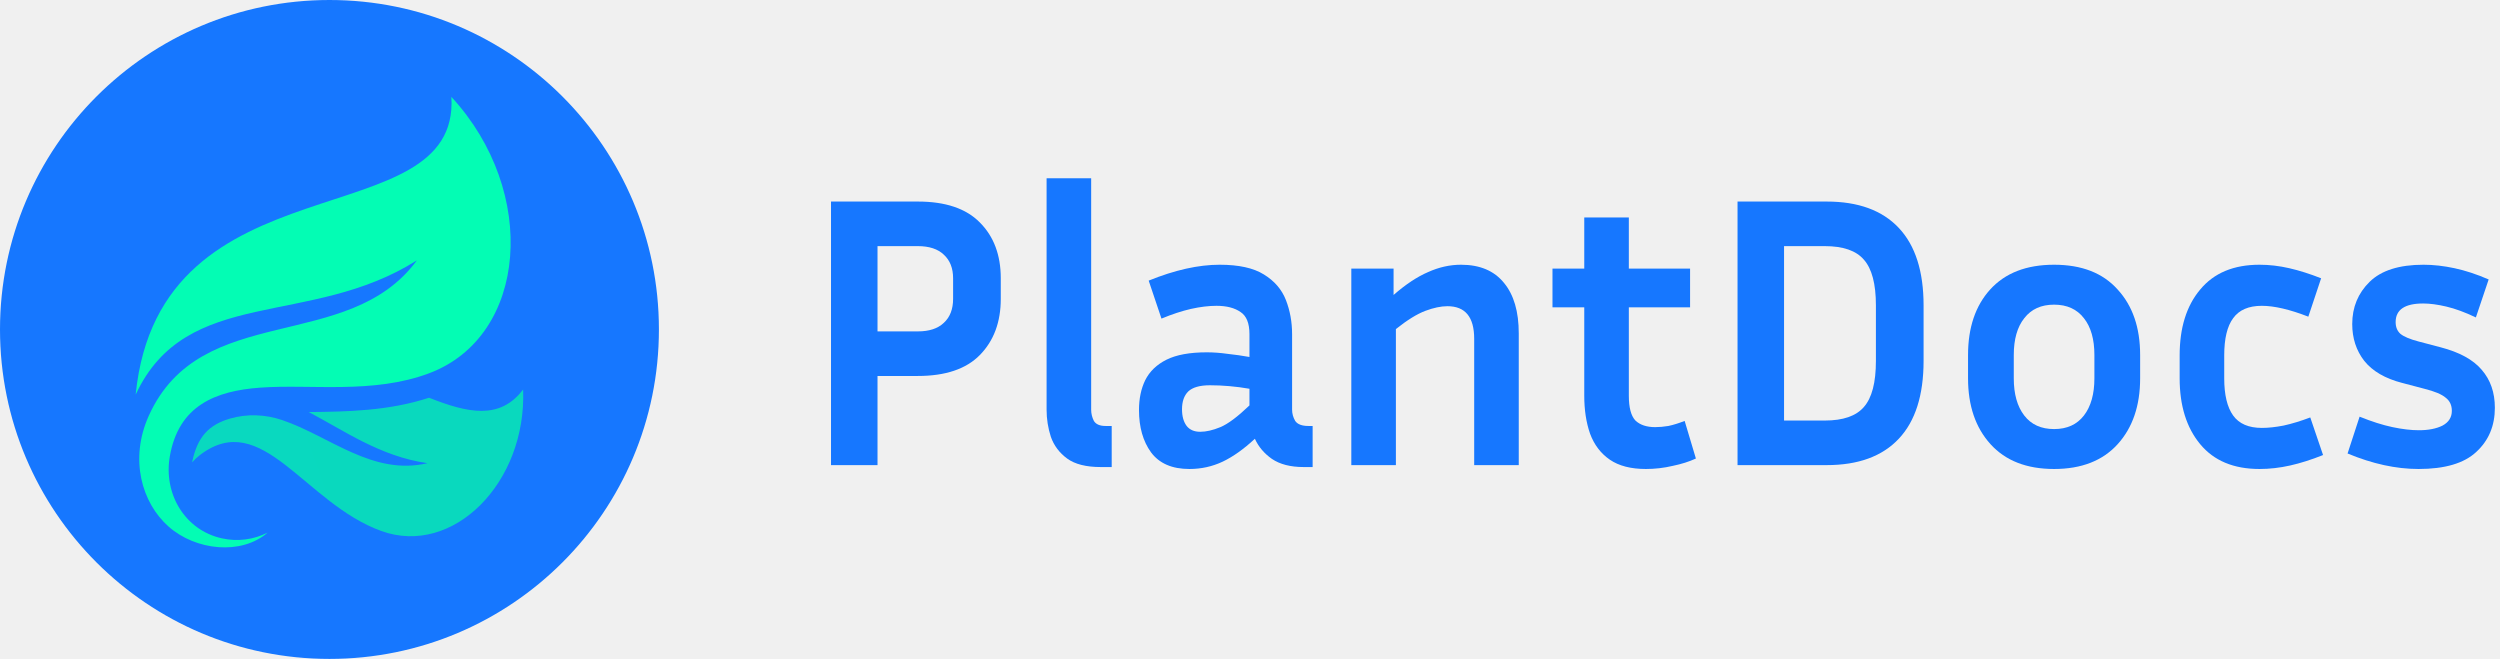
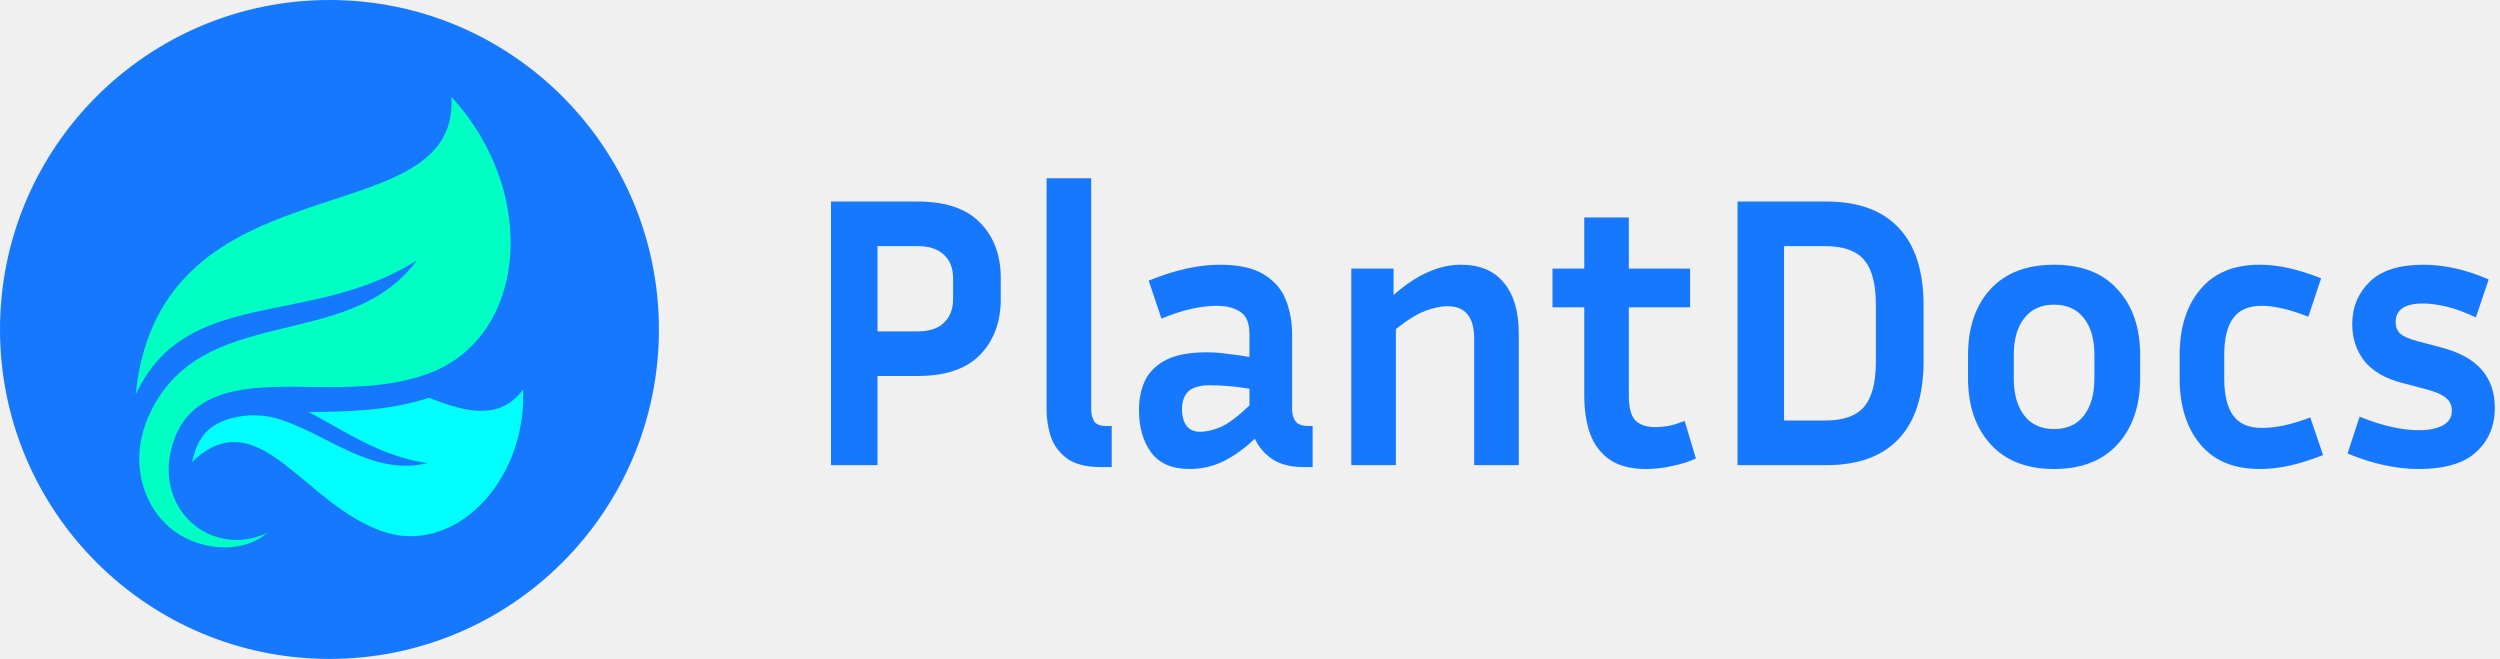
<svg xmlns="http://www.w3.org/2000/svg" width="129" height="34" viewBox="0 0 129 34" fill="none">
-   <path d="M42.88 24V10.4H47.36C48.787 10.4 49.853 10.76 50.56 11.48C51.28 12.2 51.64 13.16 51.64 14.36V15.42C51.64 16.62 51.28 17.587 50.56 18.32C49.853 19.04 48.787 19.4 47.36 19.4H45.28V24H42.88ZM47.36 12.7H45.28V17.1H47.36C47.947 17.1 48.393 16.953 48.7 16.66C49.02 16.367 49.18 15.953 49.18 15.42V14.36C49.18 13.84 49.02 13.433 48.7 13.14C48.393 12.847 47.947 12.7 47.36 12.7Z" fill="#1677FF" />
-   <path d="M54.004 21.14V9.2H56.304V21.14C56.304 21.34 56.351 21.533 56.444 21.72C56.551 21.893 56.751 21.98 57.044 21.98H57.364V24.1H56.804C56.044 24.1 55.464 23.953 55.064 23.66C54.664 23.367 54.384 22.993 54.224 22.54C54.078 22.087 54.004 21.62 54.004 21.14Z" fill="#1677FF" />
-   <path d="M67.272 24.1C66.592 24.1 66.045 23.96 65.632 23.68C65.232 23.4 64.938 23.053 64.752 22.64C64.178 23.173 63.625 23.567 63.092 23.82C62.558 24.073 61.985 24.2 61.372 24.2C60.478 24.2 59.818 23.913 59.392 23.34C58.978 22.767 58.772 22.04 58.772 21.16C58.772 20.573 58.878 20.06 59.092 19.62C59.318 19.167 59.685 18.813 60.192 18.56C60.698 18.307 61.392 18.18 62.272 18.18C62.618 18.18 62.978 18.207 63.352 18.26C63.725 18.3 64.098 18.353 64.472 18.42V17.24C64.472 16.68 64.318 16.3 64.012 16.1C63.705 15.887 63.292 15.78 62.772 15.78C62.372 15.78 61.932 15.833 61.452 15.94C60.985 16.047 60.478 16.213 59.932 16.44L59.272 14.48C60.618 13.933 61.838 13.66 62.932 13.66C63.918 13.66 64.678 13.827 65.212 14.16C65.758 14.493 66.138 14.933 66.352 15.48C66.565 16.027 66.672 16.613 66.672 17.24V21.14C66.672 21.34 66.725 21.533 66.832 21.72C66.952 21.893 67.178 21.98 67.512 21.98H67.732V24.1H67.272ZM60.992 21.12C60.992 21.48 61.072 21.767 61.232 21.98C61.392 22.18 61.625 22.28 61.932 22.28C62.238 22.28 62.585 22.2 62.972 22.04C63.358 21.88 63.858 21.507 64.472 20.92V20.06C63.778 19.94 63.098 19.88 62.432 19.88C61.912 19.88 61.538 19.987 61.312 20.2C61.098 20.413 60.992 20.72 60.992 21.12Z" fill="#1677FF" />
-   <path d="M74.688 15.8C74.355 15.8 73.975 15.88 73.548 16.04C73.122 16.2 72.615 16.513 72.028 16.98V24H69.728V13.86H71.908V15.22C72.535 14.673 73.128 14.28 73.688 14.04C74.248 13.787 74.815 13.66 75.388 13.66C76.362 13.66 77.102 13.973 77.608 14.6C78.115 15.213 78.368 16.08 78.368 17.2V24H76.068V17.48C76.068 16.36 75.608 15.8 74.688 15.8Z" fill="#1677FF" />
-   <path d="M87.508 23.66C87.162 23.82 86.761 23.947 86.308 24.04C85.855 24.147 85.395 24.2 84.928 24.2C84.155 24.2 83.535 24.04 83.068 23.72C82.602 23.4 82.261 22.953 82.048 22.38C81.848 21.807 81.748 21.153 81.748 20.42V15.86H80.108V13.86H81.748V11.22H84.048V13.86H87.208V15.86H84.048V20.42C84.048 21.033 84.162 21.46 84.388 21.7C84.628 21.927 84.968 22.04 85.408 22.04C85.621 22.04 85.848 22.02 86.088 21.98C86.341 21.927 86.621 21.84 86.928 21.72L87.508 23.66Z" fill="#1677FF" />
-   <path d="M89.657 24V10.4H94.257C95.884 10.4 97.124 10.853 97.977 11.76C98.831 12.667 99.257 14 99.257 15.76V18.62C99.257 20.393 98.831 21.733 97.977 22.64C97.124 23.547 95.884 24 94.257 24H89.657ZM94.157 12.7H92.057V21.7H94.157C95.104 21.7 95.777 21.467 96.177 21C96.591 20.533 96.797 19.74 96.797 18.62V15.76C96.797 14.653 96.591 13.867 96.177 13.4C95.777 12.933 95.104 12.7 94.157 12.7Z" fill="#1677FF" />
-   <path d="M110.431 18.32V19.52C110.431 20.933 110.044 22.067 109.271 22.92C108.497 23.773 107.404 24.2 105.991 24.2C104.577 24.2 103.484 23.773 102.711 22.92C101.937 22.067 101.551 20.933 101.551 19.52V18.32C101.551 16.907 101.931 15.78 102.691 14.94C103.464 14.087 104.564 13.66 105.991 13.66C107.417 13.66 108.511 14.087 109.271 14.94C110.044 15.78 110.431 16.907 110.431 18.32ZM108.071 18.32C108.071 17.507 107.891 16.873 107.531 16.42C107.171 15.953 106.657 15.72 105.991 15.72C105.324 15.72 104.811 15.953 104.451 16.42C104.091 16.873 103.911 17.507 103.911 18.32V19.52C103.911 20.333 104.091 20.973 104.451 21.44C104.811 21.907 105.324 22.14 105.991 22.14C106.657 22.14 107.171 21.907 107.531 21.44C107.891 20.973 108.071 20.333 108.071 19.52V18.32Z" fill="#1677FF" />
-   <path d="M114.77 18.34V19.52C114.77 20.373 114.923 21.013 115.23 21.44C115.536 21.867 116.03 22.08 116.71 22.08C117.043 22.08 117.416 22.04 117.83 21.96C118.256 21.867 118.716 21.727 119.21 21.54L119.87 23.48C119.27 23.72 118.703 23.9 118.17 24.02C117.636 24.14 117.11 24.2 116.59 24.2C115.256 24.2 114.236 23.773 113.53 22.92C112.823 22.067 112.47 20.933 112.47 19.52V18.34C112.47 16.913 112.823 15.78 113.53 14.94C114.236 14.087 115.256 13.66 116.59 13.66C117.096 13.66 117.61 13.72 118.13 13.84C118.65 13.96 119.196 14.133 119.77 14.36L119.11 16.34C118.15 15.967 117.35 15.78 116.71 15.78C116.03 15.78 115.536 15.993 115.23 16.42C114.923 16.833 114.77 17.473 114.77 18.34Z" fill="#1677FF" />
-   <path d="M124.815 22.2C125.308 22.2 125.715 22.12 126.035 21.96C126.355 21.787 126.515 21.533 126.515 21.2C126.515 20.907 126.408 20.68 126.195 20.52C125.995 20.347 125.628 20.193 125.095 20.06L123.955 19.76C123.075 19.533 122.421 19.153 121.995 18.62C121.581 18.087 121.375 17.453 121.375 16.72C121.375 15.853 121.675 15.127 122.275 14.54C122.875 13.953 123.801 13.66 125.055 13.66C125.561 13.66 126.095 13.72 126.655 13.84C127.215 13.96 127.801 14.153 128.415 14.42L127.755 16.38C127.195 16.113 126.688 15.927 126.235 15.82C125.781 15.713 125.381 15.66 125.035 15.66C124.088 15.66 123.615 15.98 123.615 16.62C123.615 16.873 123.695 17.073 123.855 17.22C124.028 17.367 124.341 17.5 124.795 17.62L125.935 17.92C126.908 18.173 127.615 18.56 128.055 19.08C128.508 19.6 128.735 20.253 128.735 21.04C128.735 21.973 128.415 22.733 127.775 23.32C127.148 23.907 126.155 24.2 124.795 24.2C123.635 24.2 122.415 23.933 121.135 23.4L121.755 21.5C122.381 21.753 122.948 21.933 123.455 22.04C123.961 22.147 124.415 22.2 124.815 22.2Z" fill="#1677FF" />
-   <path d="M0 17C0 7.611 7.611 0 17 0C26.389 0 34 7.611 34 17C34 26.389 26.389 34 17 34C7.611 34 0 26.389 0 17Z" fill="#1677FF" />
-   <path d="M11.44 27.777C9.533 27.349 8.429 25.476 8.762 23.551C9.215 20.936 11.103 20.17 13.427 20.002C16.044 19.812 19.243 20.349 22.142 19.261C27.235 17.351 27.81 9.895 23.292 5C23.734 12.348 8.245 7.929 7 20.363C9.624 14.727 15.971 16.943 21.511 13.434C17.958 18.273 10.364 15.502 7.679 21.45C6.67 23.687 7.308 25.941 8.701 27.173C10.095 28.406 12.448 28.663 13.808 27.483C13.102 27.84 12.272 27.964 11.44 27.777Z" fill="url(#paint0_linear_406_66)" />
-   <path d="M26.993 20.097C25.789 21.695 24.11 21.302 22.138 20.523C20.053 21.209 17.875 21.244 15.928 21.262C17.738 22.203 19.608 23.552 22.061 23.9C19.228 24.568 17.001 22.5 14.554 21.674C13.688 21.382 12.754 21.344 11.877 21.597C10.768 21.919 10.192 22.55 9.925 23.798C9.921 23.819 9.918 23.839 9.914 23.859C10.03 23.724 10.161 23.599 10.306 23.488C13.521 21.019 15.703 25.964 19.676 27.4C23.372 28.737 27.184 24.907 26.993 20.097Z" fill="url(#paint1_linear_406_66)" />
+   <g clip-path="url(#clip0_0_3)">
+     <path d="M42.88 24V10.4H47.36C48.787 10.4 49.853 10.76 50.56 11.48C51.28 12.2 51.64 13.16 51.64 14.36V15.42C51.64 16.62 51.28 17.587 50.56 18.32C49.853 19.04 48.787 19.4 47.36 19.4H45.28V24H42.88ZM47.36 12.7H45.28V17.1H47.36C47.947 17.1 48.393 16.953 48.7 16.66C49.02 16.367 49.18 15.953 49.18 15.42V14.36C49.18 13.84 49.02 13.433 48.7 13.14C48.393 12.847 47.947 12.7 47.36 12.7Z" fill="#1677FF" />
+     <path d="M54.004 21.14V9.2H56.304V21.14C56.304 21.34 56.351 21.533 56.444 21.72C56.551 21.893 56.751 21.98 57.044 21.98H57.364V24.1H56.804C56.044 24.1 55.464 23.953 55.064 23.66C54.664 23.367 54.384 22.993 54.224 22.54C54.078 22.087 54.004 21.62 54.004 21.14Z" fill="#1677FF" />
+     <path d="M67.272 24.1C66.592 24.1 66.045 23.96 65.632 23.68C65.232 23.4 64.938 23.053 64.752 22.64C64.178 23.173 63.625 23.567 63.092 23.82C62.558 24.073 61.985 24.2 61.372 24.2C60.478 24.2 59.818 23.913 59.392 23.34C58.978 22.767 58.772 22.04 58.772 21.16C58.772 20.573 58.878 20.06 59.092 19.62C59.318 19.167 59.685 18.813 60.192 18.56C60.698 18.307 61.392 18.18 62.272 18.18C62.618 18.18 62.978 18.207 63.352 18.26C63.725 18.3 64.098 18.353 64.472 18.42V17.24C64.472 16.68 64.318 16.3 64.012 16.1C63.705 15.887 63.292 15.78 62.772 15.78C62.372 15.78 61.932 15.833 61.452 15.94C60.985 16.047 60.478 16.213 59.932 16.44L59.272 14.48C60.618 13.933 61.838 13.66 62.932 13.66C63.918 13.66 64.678 13.827 65.212 14.16C65.758 14.493 66.138 14.933 66.352 15.48C66.565 16.027 66.672 16.613 66.672 17.24V21.14C66.672 21.34 66.725 21.533 66.832 21.72C66.952 21.893 67.178 21.98 67.512 21.98H67.732V24.1H67.272ZM60.992 21.12C60.992 21.48 61.072 21.767 61.232 21.98C61.392 22.18 61.625 22.28 61.932 22.28C62.238 22.28 62.585 22.2 62.972 22.04C63.358 21.88 63.858 21.507 64.472 20.92V20.06C63.778 19.94 63.098 19.88 62.432 19.88C61.912 19.88 61.538 19.987 61.312 20.2C61.098 20.413 60.992 20.72 60.992 21.12Z" fill="#1677FF" />
+     <path d="M74.688 15.8C74.355 15.8 73.975 15.88 73.548 16.04C73.122 16.2 72.615 16.513 72.028 16.98V24H69.728V13.86H71.908V15.22C72.535 14.673 73.128 14.28 73.688 14.04C74.248 13.787 74.815 13.66 75.388 13.66C76.362 13.66 77.102 13.973 77.608 14.6C78.115 15.213 78.368 16.08 78.368 17.2V24H76.068V17.48C76.068 16.36 75.608 15.8 74.688 15.8Z" fill="#1677FF" />
+     <path d="M87.508 23.66C87.162 23.82 86.761 23.947 86.308 24.04C85.855 24.147 85.395 24.2 84.928 24.2C84.155 24.2 83.535 24.04 83.068 23.72C82.602 23.4 82.261 22.953 82.048 22.38C81.848 21.807 81.748 21.153 81.748 20.42V15.86H80.108V13.86H81.748V11.22H84.048V13.86H87.208V15.86H84.048V20.42C84.048 21.033 84.162 21.46 84.388 21.7C84.628 21.927 84.968 22.04 85.408 22.04C85.621 22.04 85.848 22.02 86.088 21.98C86.341 21.927 86.621 21.84 86.928 21.72L87.508 23.66Z" fill="#1677FF" />
+     <path d="M89.657 24V10.4H94.257C95.884 10.4 97.124 10.853 97.977 11.76C98.831 12.667 99.257 14 99.257 15.76V18.62C99.257 20.393 98.831 21.733 97.977 22.64C97.124 23.547 95.884 24 94.257 24H89.657ZM94.157 12.7H92.057V21.7H94.157C95.104 21.7 95.777 21.467 96.177 21C96.591 20.533 96.797 19.74 96.797 18.62V15.76C96.797 14.653 96.591 13.867 96.177 13.4C95.777 12.933 95.104 12.7 94.157 12.7Z" fill="#1677FF" />
+     <path d="M110.431 18.32V19.52C110.431 20.933 110.044 22.067 109.271 22.92C108.497 23.773 107.404 24.2 105.991 24.2C104.577 24.2 103.484 23.773 102.711 22.92C101.937 22.067 101.551 20.933 101.551 19.52V18.32C101.551 16.907 101.931 15.78 102.691 14.94C103.464 14.087 104.564 13.66 105.991 13.66C107.417 13.66 108.511 14.087 109.271 14.94C110.044 15.78 110.431 16.907 110.431 18.32ZM108.071 18.32C108.071 17.507 107.891 16.873 107.531 16.42C107.171 15.953 106.657 15.72 105.991 15.72C105.324 15.72 104.811 15.953 104.451 16.42C104.091 16.873 103.911 17.507 103.911 18.32V19.52C103.911 20.333 104.091 20.973 104.451 21.44C104.811 21.907 105.324 22.14 105.991 22.14C106.657 22.14 107.171 21.907 107.531 21.44C107.891 20.973 108.071 20.333 108.071 19.52V18.32Z" fill="#1677FF" />
+     <path d="M114.77 18.34V19.52C114.77 20.373 114.923 21.013 115.23 21.44C115.536 21.867 116.03 22.08 116.71 22.08C117.043 22.08 117.416 22.04 117.83 21.96C118.256 21.867 118.716 21.727 119.21 21.54L119.87 23.48C119.27 23.72 118.703 23.9 118.17 24.02C117.636 24.14 117.11 24.2 116.59 24.2C115.256 24.2 114.236 23.773 113.53 22.92C112.823 22.067 112.47 20.933 112.47 19.52V18.34C112.47 16.913 112.823 15.78 113.53 14.94C114.236 14.087 115.256 13.66 116.59 13.66C117.096 13.66 117.61 13.72 118.13 13.84C118.65 13.96 119.196 14.133 119.77 14.36L119.11 16.34C118.15 15.967 117.35 15.78 116.71 15.78C116.03 15.78 115.536 15.993 115.23 16.42C114.923 16.833 114.77 17.473 114.77 18.34Z" fill="#1677FF" />
+     <path d="M124.815 22.2C125.308 22.2 125.715 22.12 126.035 21.96C126.355 21.787 126.515 21.533 126.515 21.2C126.515 20.907 126.408 20.68 126.195 20.52C125.995 20.347 125.628 20.193 125.095 20.06L123.955 19.76C123.075 19.533 122.421 19.153 121.995 18.62C121.581 18.087 121.375 17.453 121.375 16.72C121.375 15.853 121.675 15.127 122.275 14.54C122.875 13.953 123.801 13.66 125.055 13.66C125.561 13.66 126.095 13.72 126.655 13.84C127.215 13.96 127.801 14.153 128.415 14.42L127.755 16.38C127.195 16.113 126.688 15.927 126.235 15.82C125.781 15.713 125.381 15.66 125.035 15.66C124.088 15.66 123.615 15.98 123.615 16.62C123.615 16.873 123.695 17.073 123.855 17.22C124.028 17.367 124.341 17.5 124.795 17.62L125.935 17.92C126.908 18.173 127.615 18.56 128.055 19.08C128.508 19.6 128.735 20.253 128.735 21.04C128.735 21.973 128.415 22.733 127.775 23.32C127.148 23.907 126.155 24.2 124.795 24.2C123.635 24.2 122.415 23.933 121.135 23.4L121.755 21.5C122.381 21.753 122.948 21.933 123.455 22.04C123.961 22.147 124.415 22.2 124.815 22.2Z" fill="#1677FF" />
+     <path d="M0 17C0 7.611 7.611 0 17 0C26.389 0 34 7.611 34 17C34 26.389 26.389 34 17 34C7.611 34 0 26.389 0 17Z" fill="#1677FF" />
+     <path d="M11.44 27.777C9.533 27.349 8.429 25.476 8.762 23.551C9.215 20.936 11.103 20.17 13.427 20.002C16.044 19.812 19.243 20.349 22.142 19.261C27.235 17.351 27.81 9.895 23.292 5C23.734 12.348 8.245 7.929 7 20.363C9.624 14.727 15.971 16.943 21.511 13.434C17.958 18.273 10.364 15.502 7.679 21.45C6.67 23.687 7.308 25.941 8.701 27.173C10.095 28.406 12.448 28.663 13.808 27.483C13.102 27.84 12.272 27.964 11.44 27.777Z" fill="#00FFC2" />
+     <path d="M26.993 20.097C25.789 21.695 24.11 21.302 22.138 20.523C20.053 21.209 17.875 21.244 15.928 21.262C17.738 22.203 19.608 23.552 22.061 23.9C19.228 24.568 17.001 22.5 14.554 21.674C13.688 21.382 12.754 21.344 11.877 21.597C10.768 21.919 10.192 22.55 9.925 23.798C9.921 23.819 9.918 23.839 9.914 23.859C10.03 23.724 10.161 23.599 10.306 23.488C13.521 21.019 15.703 25.964 19.676 27.4C23.372 28.737 27.184 24.907 26.993 20.097Z" fill="#00FFFF" />
+   </g>
  <defs>
-     <linearGradient id="paint0_linear_406_66" x1="193.102" y1="2112.08" x2="7193.19" y2="-4511.31" gradientUnits="userSpaceOnUse">
-       <stop stop-color="#00FFC2" />
-       <stop offset="1" stop-color="#17ED59" />
-     </linearGradient>
-     <linearGradient id="paint1_linear_406_66" x1="20.507" y1="458.101" x2="1553.69" y2="-91.117" gradientUnits="userSpaceOnUse">
-       <stop stop-color="#03FCB2" stop-opacity="0.74" />
-       <stop offset="1" stop-color="#1FCB5B" />
-     </linearGradient>
+     <clipPath id="clip0_0_3">
+       <rect width="129" height="34" fill="white" />
+     </clipPath>
  </defs>
</svg>
